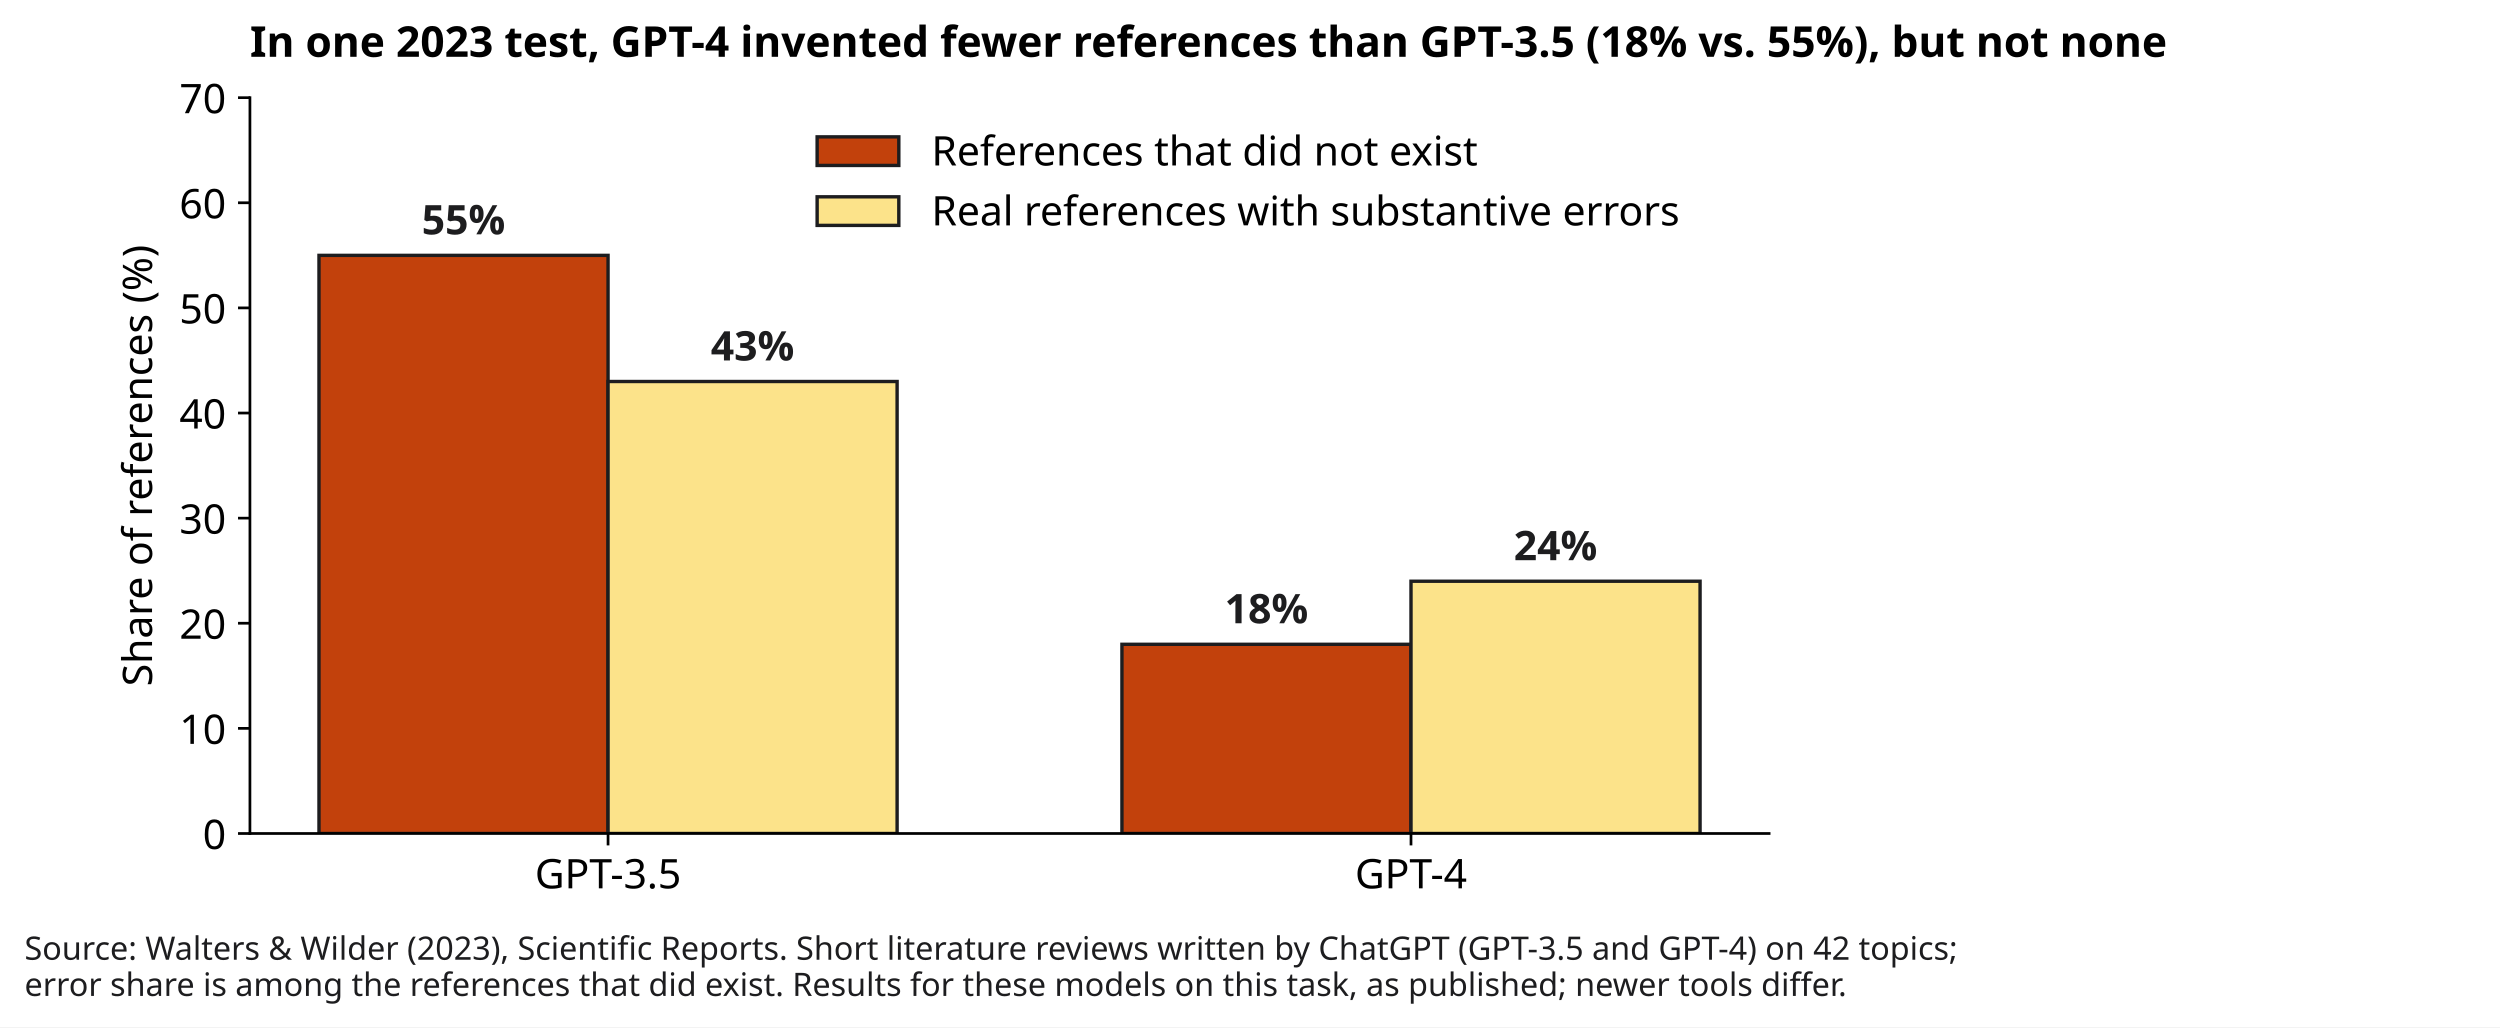
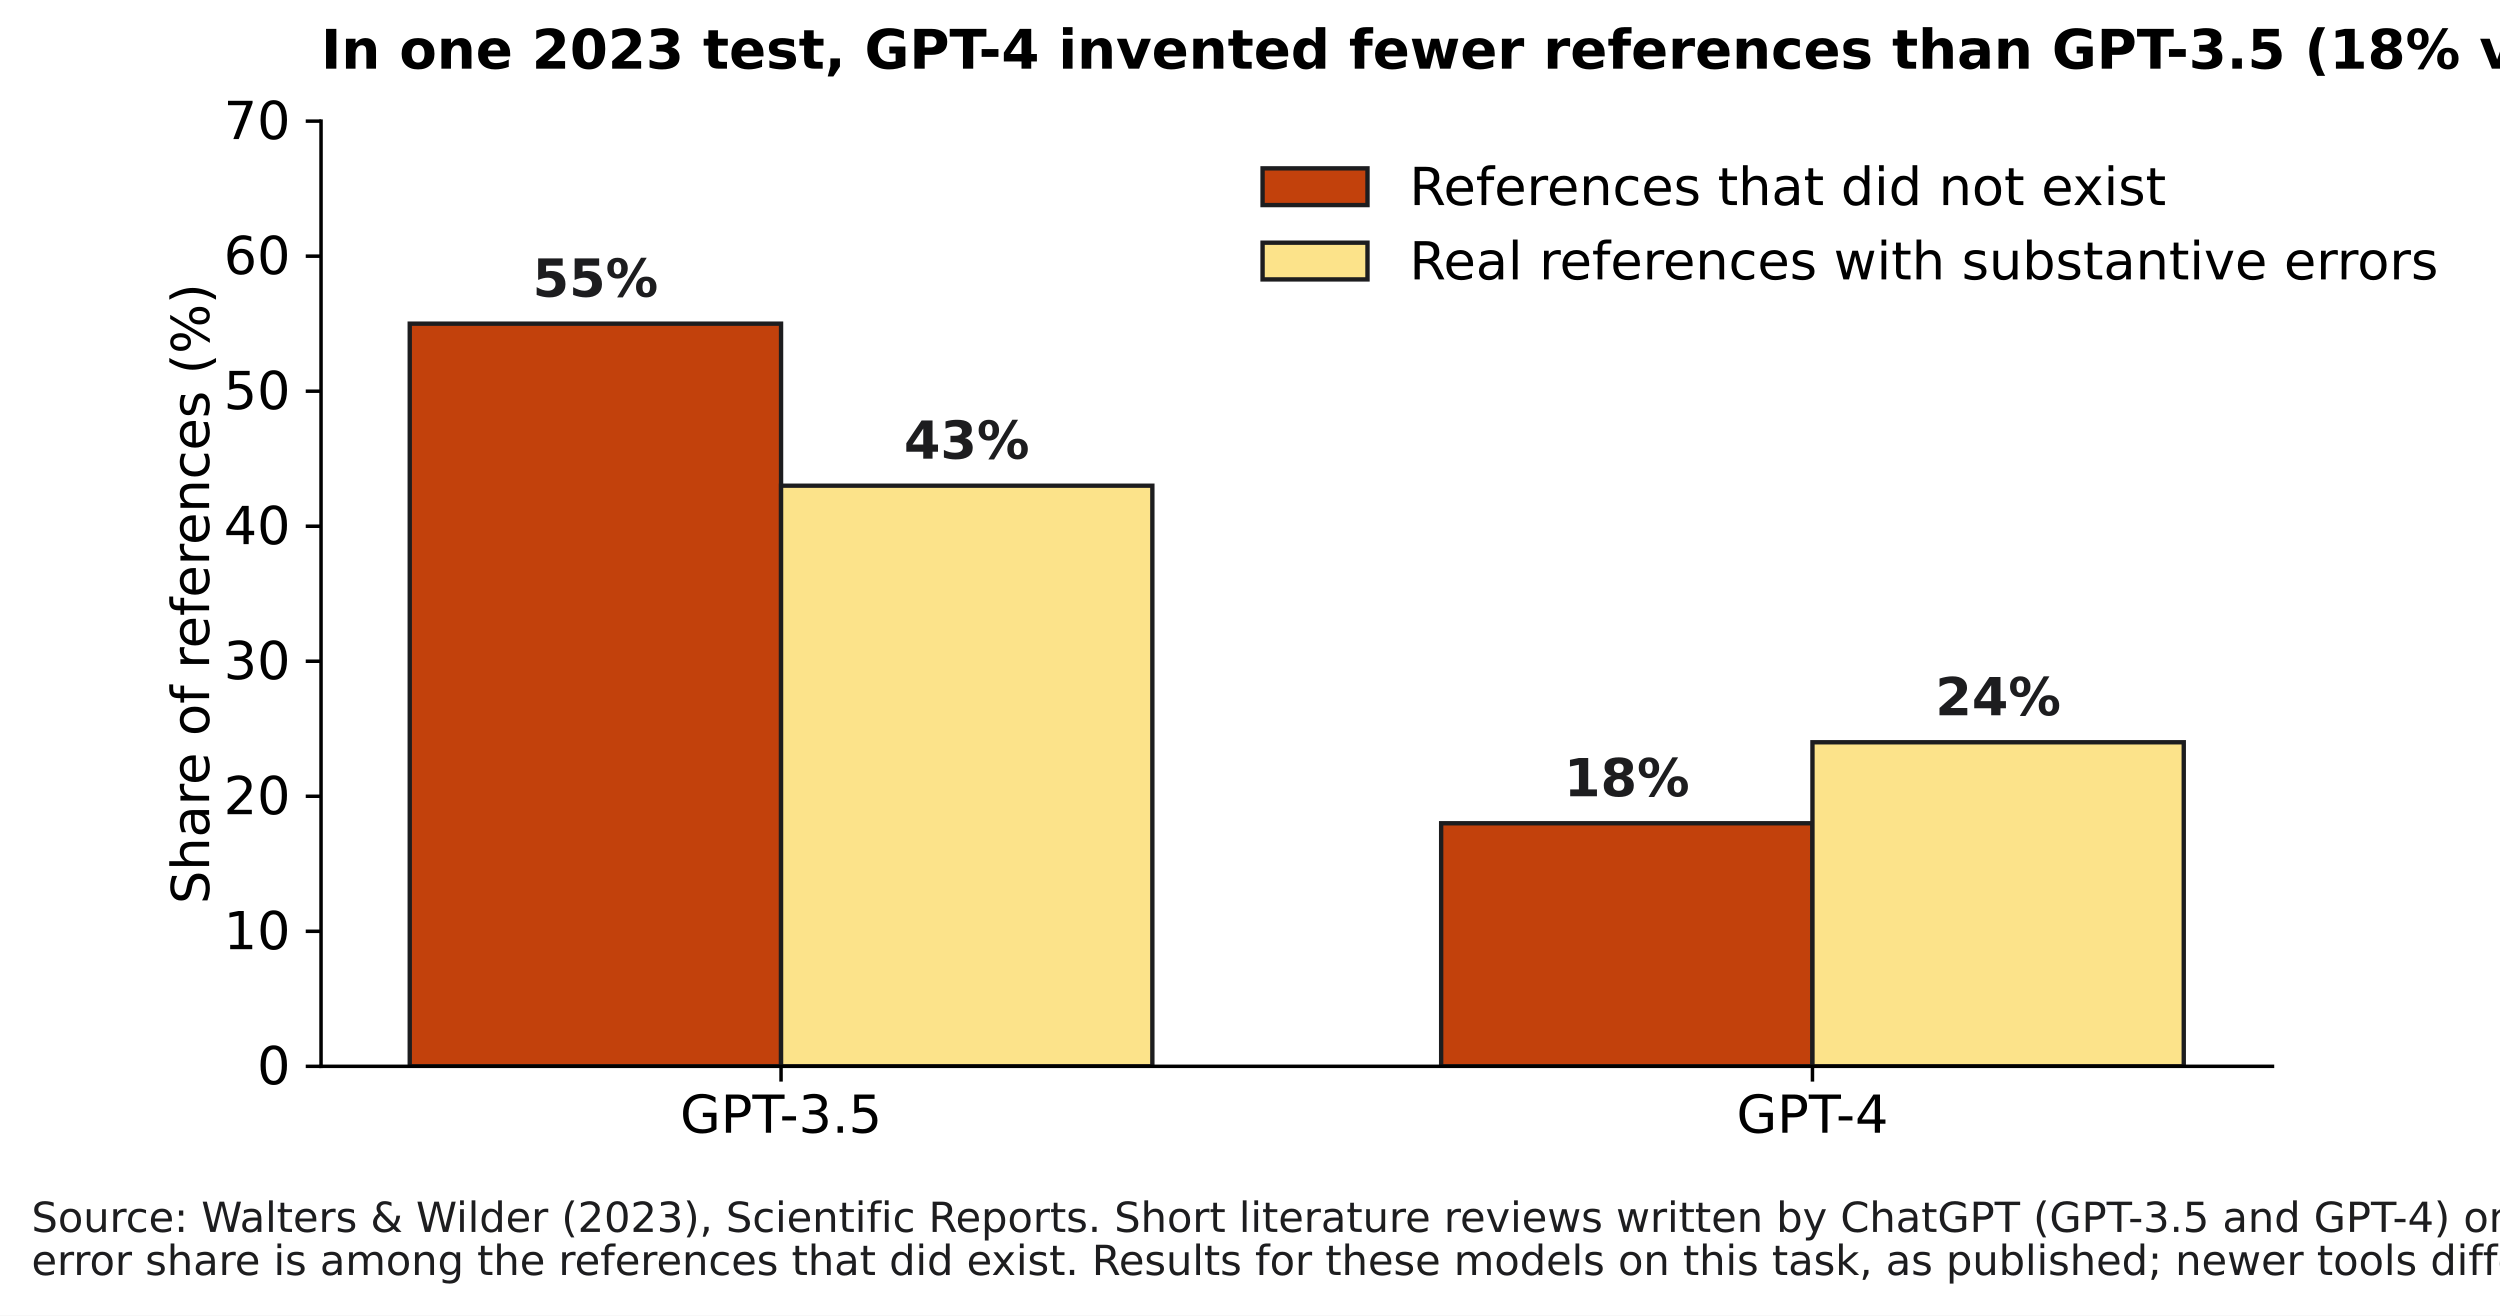
- <svg xmlns="http://www.w3.org/2000/svg" xmlns:xlink="http://www.w3.org/1999/xlink" width="734.603pt" height="301.826pt" viewBox="0 0 734.603 301.826" version="1.1">
+ <svg xmlns="http://www.w3.org/2000/svg" xmlns:xlink="http://www.w3.org/1999/xlink" width="571.89pt" height="300.934pt" viewBox="0 0 571.89 300.934" version="1.1">
  <defs>
    <style type="text/css">*{stroke-linejoin: round; stroke-linecap: butt}</style>
  </defs>
  <g id="figure_1">
    <g id="patch_1">
-       <path d="M 0 301.826  L 734.603 301.826  L 734.603 0  L 0 0  z " style="fill: #ffffff" />
+       <path d="M 0 300.934  L 571.89 300.934  L 571.89 0  L 0 0  z " style="fill: #ffffff" />
    </g>
    <g id="axes_1">
      <g id="patch_2">
-         <path d="M 73.44 244.914  L 519.84 244.914  L 519.84 28.698  L 73.44 28.698  z " style="fill: #ffffff" />
+         <path d="M 73.44 243.928  L 519.84 243.928  L 519.84 27.712  L 73.44 27.712  z " style="fill: #ffffff" />
      </g>
      <g id="patch_3">
-         <path d="M 93.731 244.914  L 178.67 244.914  L 178.67 75.03  L 93.731 75.03  z " clip-path="url(#pf5c483c1c1)" style="fill: #c2410c; stroke: #1d1d1f; stroke-linejoin: miter" />
+         <path d="M 93.731 243.928  L 178.67 243.928  L 178.67 74.044  L 93.731 74.044  z " clip-path="url(#pf1a7d9310a)" style="fill: #c2410c; stroke: #1d1d1f; stroke-linejoin: miter" />
      </g>
      <g id="patch_4">
-         <path d="M 178.67 244.914  L 263.608 244.914  L 263.608 112.096  L 178.67 112.096  z " clip-path="url(#pf5c483c1c1)" style="fill: #fce38a; stroke: #1d1d1f; stroke-linejoin: miter" />
+         <path d="M 178.67 243.928  L 263.608 243.928  L 263.608 111.109  L 178.67 111.109  z " clip-path="url(#pf1a7d9310a)" style="fill: #fce38a; stroke: #1d1d1f; stroke-linejoin: miter" />
      </g>
      <g id="patch_5">
-         <path d="M 329.672 244.914  L 414.61 244.914  L 414.61 189.316  L 329.672 189.316  z " clip-path="url(#pf5c483c1c1)" style="fill: #c2410c; stroke: #1d1d1f; stroke-linejoin: miter" />
+         <path d="M 329.672 243.928  L 414.61 243.928  L 414.61 188.329  L 329.672 188.329  z " clip-path="url(#pf1a7d9310a)" style="fill: #c2410c; stroke: #1d1d1f; stroke-linejoin: miter" />
      </g>
      <g id="patch_6">
-         <path d="M 414.61 244.914  L 499.549 244.914  L 499.549 170.783  L 414.61 170.783  z " clip-path="url(#pf5c483c1c1)" style="fill: #fce38a; stroke: #1d1d1f; stroke-linejoin: miter" />
+         <path d="M 414.61 243.928  L 499.549 243.928  L 499.549 169.797  L 414.61 169.797  z " clip-path="url(#pf1a7d9310a)" style="fill: #fce38a; stroke: #1d1d1f; stroke-linejoin: miter" />
      </g>
      <g id="matplotlib.axis_1">
        <g id="xtick_1">
          <g id="line2d_1">
            <defs>
-               <path id="m81dd95c936" d="M 0 0  L 0 3.5  " style="stroke: #000000; stroke-width: 0.8" />
+               <path id="mb50206de01" d="M 0 0  L 0 3.5  " style="stroke: #000000; stroke-width: 0.8" />
            </defs>
            <g>
-               <use xlink:href="#m81dd95c936" x="178.67" y="244.914" style="stroke: #000000; stroke-width: 0.8" />
+               <use xlink:href="#mb50206de01" x="178.67" y="243.928" style="stroke: #000000; stroke-width: 0.8" />
            </g>
          </g>
          <g id="text_1">
-             <text style="font: 12px 'Source Sans 3', STIXGeneral, sans-serif; text-anchor: middle" x="178.67" y="261.032" transform="rotate(-0 178.6696 261.0322)">GPT-3.5</text>
+             <text style="font: 12px 'Source Sans 3', 'STIXGeneral', 'DejaVu Sans', sans-serif; text-anchor: middle" x="178.67" y="259.123" transform="rotate(-0 178.6696 259.1233)">GPT-3.5</text>
          </g>
        </g>
        <g id="xtick_2">
          <g id="line2d_2">
            <g>
-               <use xlink:href="#m81dd95c936" x="414.61" y="244.914" style="stroke: #000000; stroke-width: 0.8" />
+               <use xlink:href="#mb50206de01" x="414.61" y="243.928" style="stroke: #000000; stroke-width: 0.8" />
            </g>
          </g>
          <g id="text_2">
-             <text style="font: 12px 'Source Sans 3', STIXGeneral, sans-serif; text-anchor: middle" x="414.61" y="261.032" transform="rotate(-0 414.6104 261.0322)">GPT-4</text>
+             <text style="font: 12px 'Source Sans 3', 'STIXGeneral', 'DejaVu Sans', sans-serif; text-anchor: middle" x="414.61" y="259.123" transform="rotate(-0 414.6104 259.1233)">GPT-4</text>
          </g>
        </g>
      </g>
      <g id="matplotlib.axis_2">
        <g id="ytick_1">
          <g id="line2d_3">
            <defs>
-               <path id="m868d956d90" d="M 0 0  L -3.5 0  " style="stroke: #000000; stroke-width: 0.8" />
+               <path id="mb5ec65adcf" d="M 0 0  L -3.5 0  " style="stroke: #000000; stroke-width: 0.8" />
            </defs>
            <g>
-               <use xlink:href="#m868d956d90" x="73.44" y="244.914" style="stroke: #000000; stroke-width: 0.8" />
+               <use xlink:href="#mb5ec65adcf" x="73.44" y="243.928" style="stroke: #000000; stroke-width: 0.8" />
            </g>
          </g>
          <g id="text_3">
-             <text style="font: 12px 'Source Sans 3', STIXGeneral, sans-serif; text-anchor: end" x="66.44" y="249.473" transform="rotate(-0 66.44 249.4731)">0</text>
+             <text style="font: 12px 'Source Sans 3', 'STIXGeneral', 'DejaVu Sans', sans-serif; text-anchor: end" x="66.44" y="248.026" transform="rotate(-0 66.44 248.0255)">0</text>
          </g>
        </g>
        <g id="ytick_2">
          <g id="line2d_4">
            <g>
-               <use xlink:href="#m868d956d90" x="73.44" y="214.026" style="stroke: #000000; stroke-width: 0.8" />
+               <use xlink:href="#mb5ec65adcf" x="73.44" y="213.04" style="stroke: #000000; stroke-width: 0.8" />
            </g>
          </g>
          <g id="text_4">
-             <text style="font: 12px 'Source Sans 3', STIXGeneral, sans-serif; text-anchor: end" x="66.44" y="218.585" transform="rotate(-0 66.44 218.5851)">10</text>
+             <text style="font: 12px 'Source Sans 3', 'STIXGeneral', 'DejaVu Sans', sans-serif; text-anchor: end" x="66.44" y="217.138" transform="rotate(-0 66.44 217.1375)">10</text>
          </g>
        </g>
        <g id="ytick_3">
          <g id="line2d_5">
            <g>
-               <use xlink:href="#m868d956d90" x="73.44" y="183.138" style="stroke: #000000; stroke-width: 0.8" />
+               <use xlink:href="#mb5ec65adcf" x="73.44" y="182.152" style="stroke: #000000; stroke-width: 0.8" />
            </g>
          </g>
          <g id="text_5">
-             <text style="font: 12px 'Source Sans 3', STIXGeneral, sans-serif; text-anchor: end" x="66.44" y="187.697" transform="rotate(-0 66.44 187.6971)">20</text>
+             <text style="font: 12px 'Source Sans 3', 'STIXGeneral', 'DejaVu Sans', sans-serif; text-anchor: end" x="66.44" y="186.25" transform="rotate(-0 66.44 186.2495)">20</text>
          </g>
        </g>
        <g id="ytick_4">
          <g id="line2d_6">
            <g>
-               <use xlink:href="#m868d956d90" x="73.44" y="152.25" style="stroke: #000000; stroke-width: 0.8" />
+               <use xlink:href="#mb5ec65adcf" x="73.44" y="151.264" style="stroke: #000000; stroke-width: 0.8" />
            </g>
          </g>
          <g id="text_6">
-             <text style="font: 12px 'Source Sans 3', STIXGeneral, sans-serif; text-anchor: end" x="66.44" y="156.809" transform="rotate(-0 66.44 156.8091)">30</text>
+             <text style="font: 12px 'Source Sans 3', 'STIXGeneral', 'DejaVu Sans', sans-serif; text-anchor: end" x="66.44" y="155.362" transform="rotate(-0 66.44 155.3615)">30</text>
          </g>
        </g>
        <g id="ytick_5">
          <g id="line2d_7">
            <g>
-               <use xlink:href="#m868d956d90" x="73.44" y="121.362" style="stroke: #000000; stroke-width: 0.8" />
+               <use xlink:href="#mb5ec65adcf" x="73.44" y="120.376" style="stroke: #000000; stroke-width: 0.8" />
            </g>
          </g>
          <g id="text_7">
-             <text style="font: 12px 'Source Sans 3', STIXGeneral, sans-serif; text-anchor: end" x="66.44" y="125.921" transform="rotate(-0 66.44 125.9211)">40</text>
+             <text style="font: 12px 'Source Sans 3', 'STIXGeneral', 'DejaVu Sans', sans-serif; text-anchor: end" x="66.44" y="124.474" transform="rotate(-0 66.44 124.4735)">40</text>
          </g>
        </g>
        <g id="ytick_6">
          <g id="line2d_8">
            <g>
-               <use xlink:href="#m868d956d90" x="73.44" y="90.474" style="stroke: #000000; stroke-width: 0.8" />
+               <use xlink:href="#mb5ec65adcf" x="73.44" y="89.488" style="stroke: #000000; stroke-width: 0.8" />
            </g>
          </g>
          <g id="text_8">
-             <text style="font: 12px 'Source Sans 3', STIXGeneral, sans-serif; text-anchor: end" x="66.44" y="95.033" transform="rotate(-0 66.44 95.03311)">50</text>
+             <text style="font: 12px 'Source Sans 3', 'STIXGeneral', 'DejaVu Sans', sans-serif; text-anchor: end" x="66.44" y="93.586" transform="rotate(-0 66.44 93.58553)">50</text>
          </g>
        </g>
        <g id="ytick_7">
          <g id="line2d_9">
            <g>
-               <use xlink:href="#m868d956d90" x="73.44" y="59.586" style="stroke: #000000; stroke-width: 0.8" />
+               <use xlink:href="#mb5ec65adcf" x="73.44" y="58.6" style="stroke: #000000; stroke-width: 0.8" />
            </g>
          </g>
          <g id="text_9">
-             <text style="font: 12px 'Source Sans 3', STIXGeneral, sans-serif; text-anchor: end" x="66.44" y="64.145" transform="rotate(-0 66.44 64.14511)">60</text>
+             <text style="font: 12px 'Source Sans 3', 'STIXGeneral', 'DejaVu Sans', sans-serif; text-anchor: end" x="66.44" y="62.698" transform="rotate(-0 66.44 62.69753)">60</text>
          </g>
        </g>
        <g id="ytick_8">
          <g id="line2d_10">
            <g>
-               <use xlink:href="#m868d956d90" x="73.44" y="28.698" style="stroke: #000000; stroke-width: 0.8" />
+               <use xlink:href="#mb5ec65adcf" x="73.44" y="27.712" style="stroke: #000000; stroke-width: 0.8" />
            </g>
          </g>
          <g id="text_10">
-             <text style="font: 12px 'Source Sans 3', STIXGeneral, sans-serif; text-anchor: end" x="66.44" y="33.257" transform="rotate(-0 66.44 33.25711)">70</text>
+             <text style="font: 12px 'Source Sans 3', 'STIXGeneral', 'DejaVu Sans', sans-serif; text-anchor: end" x="66.44" y="31.81" transform="rotate(-0 66.44 31.80953)">70</text>
          </g>
        </g>
        <g id="text_11">
-           <text style="font: 12px 'Source Sans 3', STIXGeneral, sans-serif; text-anchor: middle" x="44.674" y="136.806" transform="rotate(-90 44.67437 136.806)">Share of references (%)</text>
+           <text style="font: 12px 'Source Sans 3', 'STIXGeneral', 'DejaVu Sans', sans-serif; text-anchor: middle" x="47.836" y="135.82" transform="rotate(-90 47.83563 135.8197)">Share of references (%)</text>
        </g>
      </g>
      <g id="patch_7">
-         <path d="M 73.44 244.914  L 73.44 28.698  " style="fill: none; stroke: #000000; stroke-width: 0.8; stroke-linejoin: miter; stroke-linecap: square" />
+         <path d="M 73.44 243.928  L 73.44 27.712  " style="fill: none; stroke: #000000; stroke-width: 0.8; stroke-linejoin: miter; stroke-linecap: square" />
      </g>
      <g id="patch_8">
-         <path d="M 73.44 244.914  L 519.84 244.914  " style="fill: none; stroke: #000000; stroke-width: 0.8; stroke-linejoin: miter; stroke-linecap: square" />
+         <path d="M 73.44 243.928  L 519.84 243.928  " style="fill: none; stroke: #000000; stroke-width: 0.8; stroke-linejoin: miter; stroke-linecap: square" />
      </g>
      <g id="text_12">
-         <text style="fill: #1d1d1f; font: 700 12px 'Source Sans 3', STIXGeneral, sans-serif; text-anchor: middle" x="136.2" y="68.852" transform="rotate(-0 136.2003 68.85245)">55%</text>
+         <text style="fill: #1d1d1f; font: 700 12px 'Source Sans 3', 'STIXGeneral', 'DejaVu Sans', sans-serif; text-anchor: middle" x="136.2" y="67.866" transform="rotate(-0 136.2003 67.86612)">55%</text>
      </g>
      <g id="text_13">
-         <text style="fill: #1d1d1f; font: 700 12px 'Source Sans 3', STIXGeneral, sans-serif; text-anchor: middle" x="221.139" y="105.918" transform="rotate(-0 221.1389 105.918)">43%</text>
+         <text style="fill: #1d1d1f; font: 700 12px 'Source Sans 3', 'STIXGeneral', 'DejaVu Sans', sans-serif; text-anchor: middle" x="221.139" y="104.932" transform="rotate(-0 221.1389 104.9317)">43%</text>
      </g>
      <g id="text_14">
-         <text style="fill: #1d1d1f; font: 700 12px 'Source Sans 3', STIXGeneral, sans-serif; text-anchor: middle" x="372.141" y="183.138" transform="rotate(-0 372.1411 183.138)">18%</text>
+         <text style="fill: #1d1d1f; font: 700 12px 'Source Sans 3', 'STIXGeneral', 'DejaVu Sans', sans-serif; text-anchor: middle" x="372.141" y="182.152" transform="rotate(-0 372.1411 182.1517)">18%</text>
      </g>
      <g id="text_15">
-         <text style="fill: #1d1d1f; font: 700 12px 'Source Sans 3', STIXGeneral, sans-serif; text-anchor: middle" x="457.08" y="164.605" transform="rotate(-0 457.0797 164.6052)">24%</text>
+         <text style="fill: #1d1d1f; font: 700 12px 'Source Sans 3', 'STIXGeneral', 'DejaVu Sans', sans-serif; text-anchor: middle" x="457.08" y="163.619" transform="rotate(-0 457.0797 163.6189)">24%</text>
      </g>
      <g id="text_16">
-         <text style="font: 700 12.5px 'Source Sans 3', STIXGeneral, sans-serif; text-anchor: start" x="73.44" y="16.698" transform="rotate(-0 73.44 16.69805)">In one 2023 test, GPT-4 invented fewer references than GPT-3.5 (18% vs. 55%), but not none</text>
+         <text style="font: 700 12.5px 'Source Sans 3', 'STIXGeneral', 'DejaVu Sans', sans-serif; text-anchor: start" x="73.44" y="15.712" transform="rotate(-0 73.44 15.71172)">In one 2023 test, GPT-4 invented fewer references than GPT-3.5 (18% vs. 55%), but not none</text>
      </g>
      <g id="legend_1">
        <g id="patch_9">
-           <path d="M 240.109 48.616  L 264.109 48.616  L 264.109 40.216  L 240.109 40.216  z " style="fill: #c2410c; stroke: #1d1d1f; stroke-linejoin: miter" />
+           <path d="M 288.821 46.912  L 312.821 46.912  L 312.821 38.512  L 288.821 38.512  z " style="fill: #c2410c; stroke: #1d1d1f; stroke-linejoin: miter" />
        </g>
        <g id="text_17">
-           <text style="font: 12px 'Source Sans 3', STIXGeneral, sans-serif; text-anchor: start" x="273.709" y="48.616" transform="rotate(-0 273.7088 48.61617)">References that did not exist</text>
+           <text style="font: 12px 'Source Sans 3', 'STIXGeneral', 'DejaVu Sans', sans-serif; text-anchor: start" x="322.421" y="46.912" transform="rotate(-0 322.4212 46.91172)">References that did not exist</text>
        </g>
        <g id="patch_10">
-           <path d="M 240.109 66.23  L 264.109 66.23  L 264.109 57.83  L 240.109 57.83  z " style="fill: #fce38a; stroke: #1d1d1f; stroke-linejoin: miter" />
+           <path d="M 288.821 63.916  L 312.821 63.916  L 312.821 55.516  L 288.821 55.516  z " style="fill: #fce38a; stroke: #1d1d1f; stroke-linejoin: miter" />
        </g>
        <g id="text_18">
-           <text style="font: 12px 'Source Sans 3', STIXGeneral, sans-serif; text-anchor: start" x="273.709" y="66.23" transform="rotate(-0 273.7088 66.22992)">Real references with substantive errors</text>
+           <text style="font: 12px 'Source Sans 3', 'STIXGeneral', 'DejaVu Sans', sans-serif; text-anchor: start" x="322.421" y="63.916" transform="rotate(-0 322.4212 63.91609)">Real references with substantive errors</text>
        </g>
      </g>
    </g>
    <g id="text_19">
-       <text style="fill: #1d1d1f; font: 9.5px 'Source Sans 3', STIXGeneral, sans-serif" transform="translate(7.2 282.0121)">Source: Walters &amp; Wilder (2023), Scientific Reports. Short literature reviews written by ChatGPT (GPT-3.5 and GPT-4) on 42 topics;</text>
-       <text style="fill: #1d1d1f; font: 9.5px 'Source Sans 3', STIXGeneral, sans-serif" transform="translate(7.2 292.65)">error share is among the references that did exist. Results for these models on this task, as published; newer tools differ.</text>
+       <text style="fill: #1d1d1f; font: 9.5px 'Source Sans 3', 'STIXGeneral', 'DejaVu Sans', sans-serif" transform="translate(7.2 281.8072)">Source: Walters &amp; Wilder (2023), Scientific Reports. Short literature reviews written by ChatGPT (GPT-3.5 and GPT-4) on 42 topics;</text>
+       <text style="fill: #1d1d1f; font: 9.5px 'Source Sans 3', 'STIXGeneral', 'DejaVu Sans', sans-serif" transform="translate(7.2 291.6637)">error share is among the references that did exist. Results for these models on this task, as published; newer tools differ.</text>
    </g>
  </g>
  <defs>
-     <clipPath id="pf5c483c1c1">
-       <rect x="73.44" y="28.698" width="446.4" height="216.216" />
+     <clipPath id="pf1a7d9310a">
+       <rect x="73.44" y="27.712" width="446.4" height="216.216" />
    </clipPath>
  </defs>
</svg>
